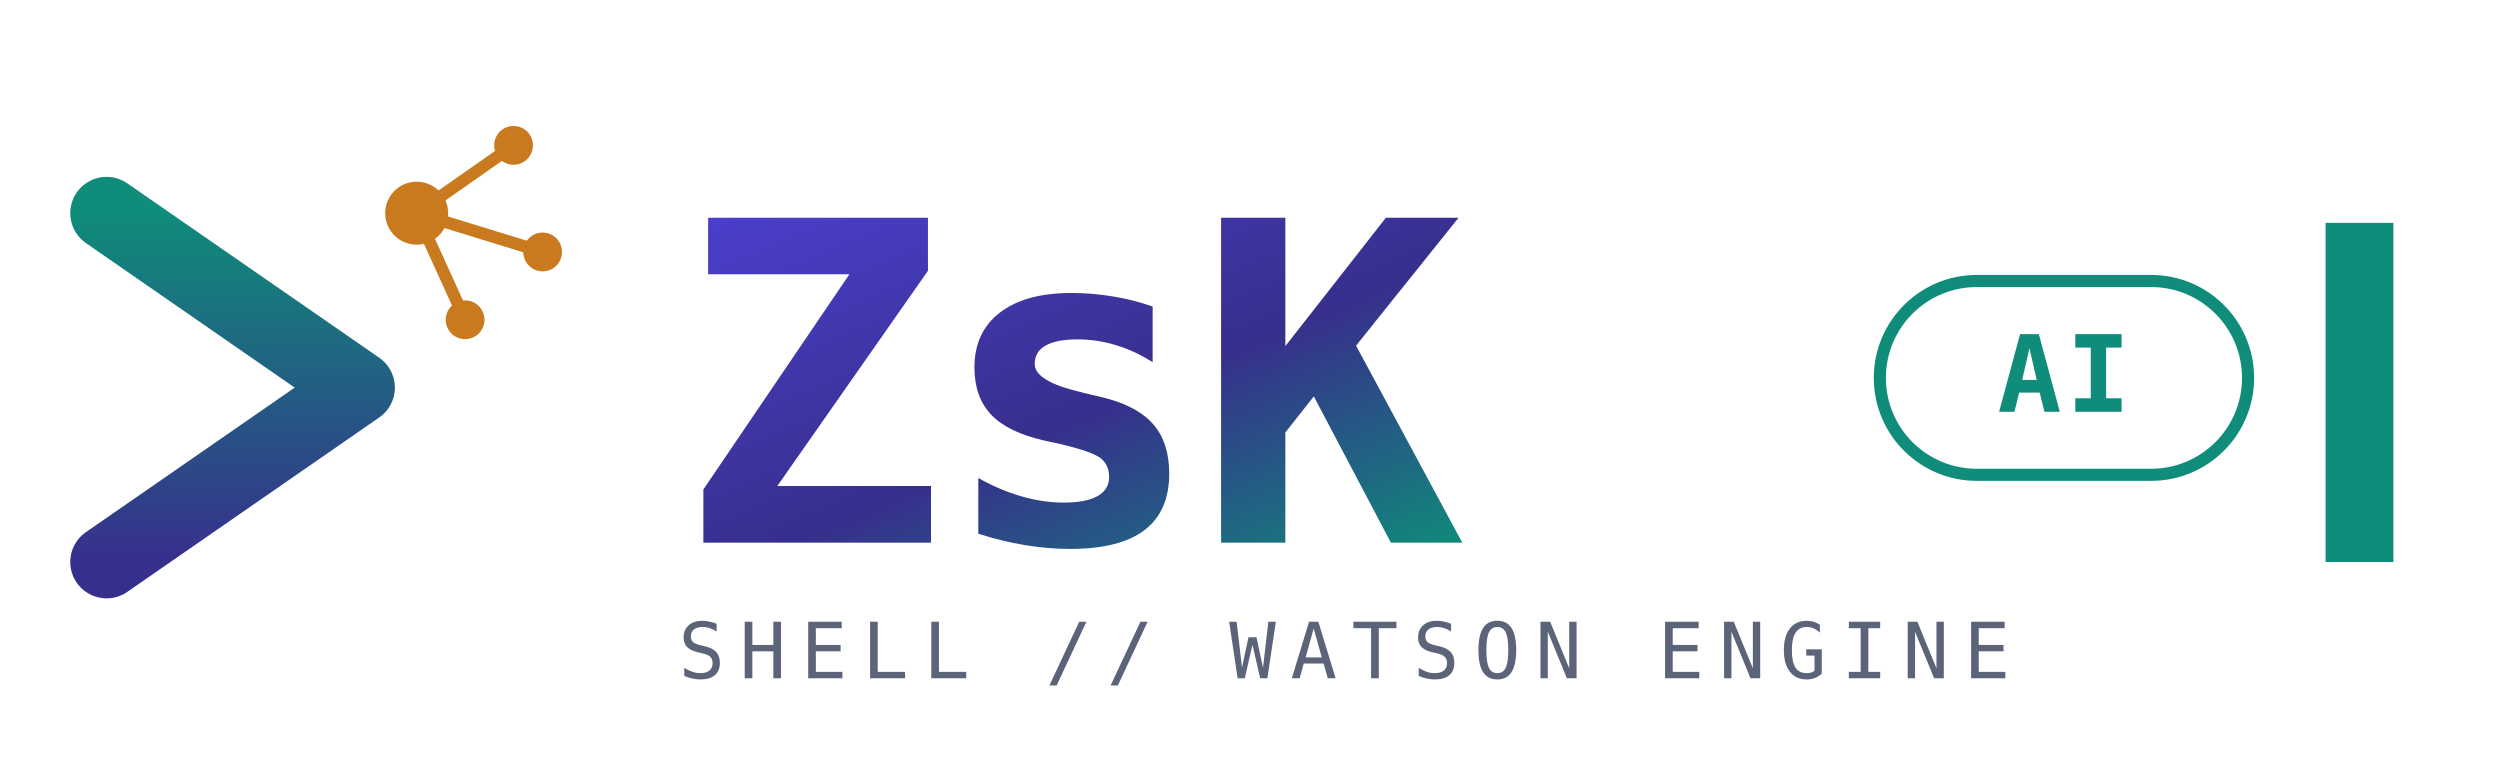
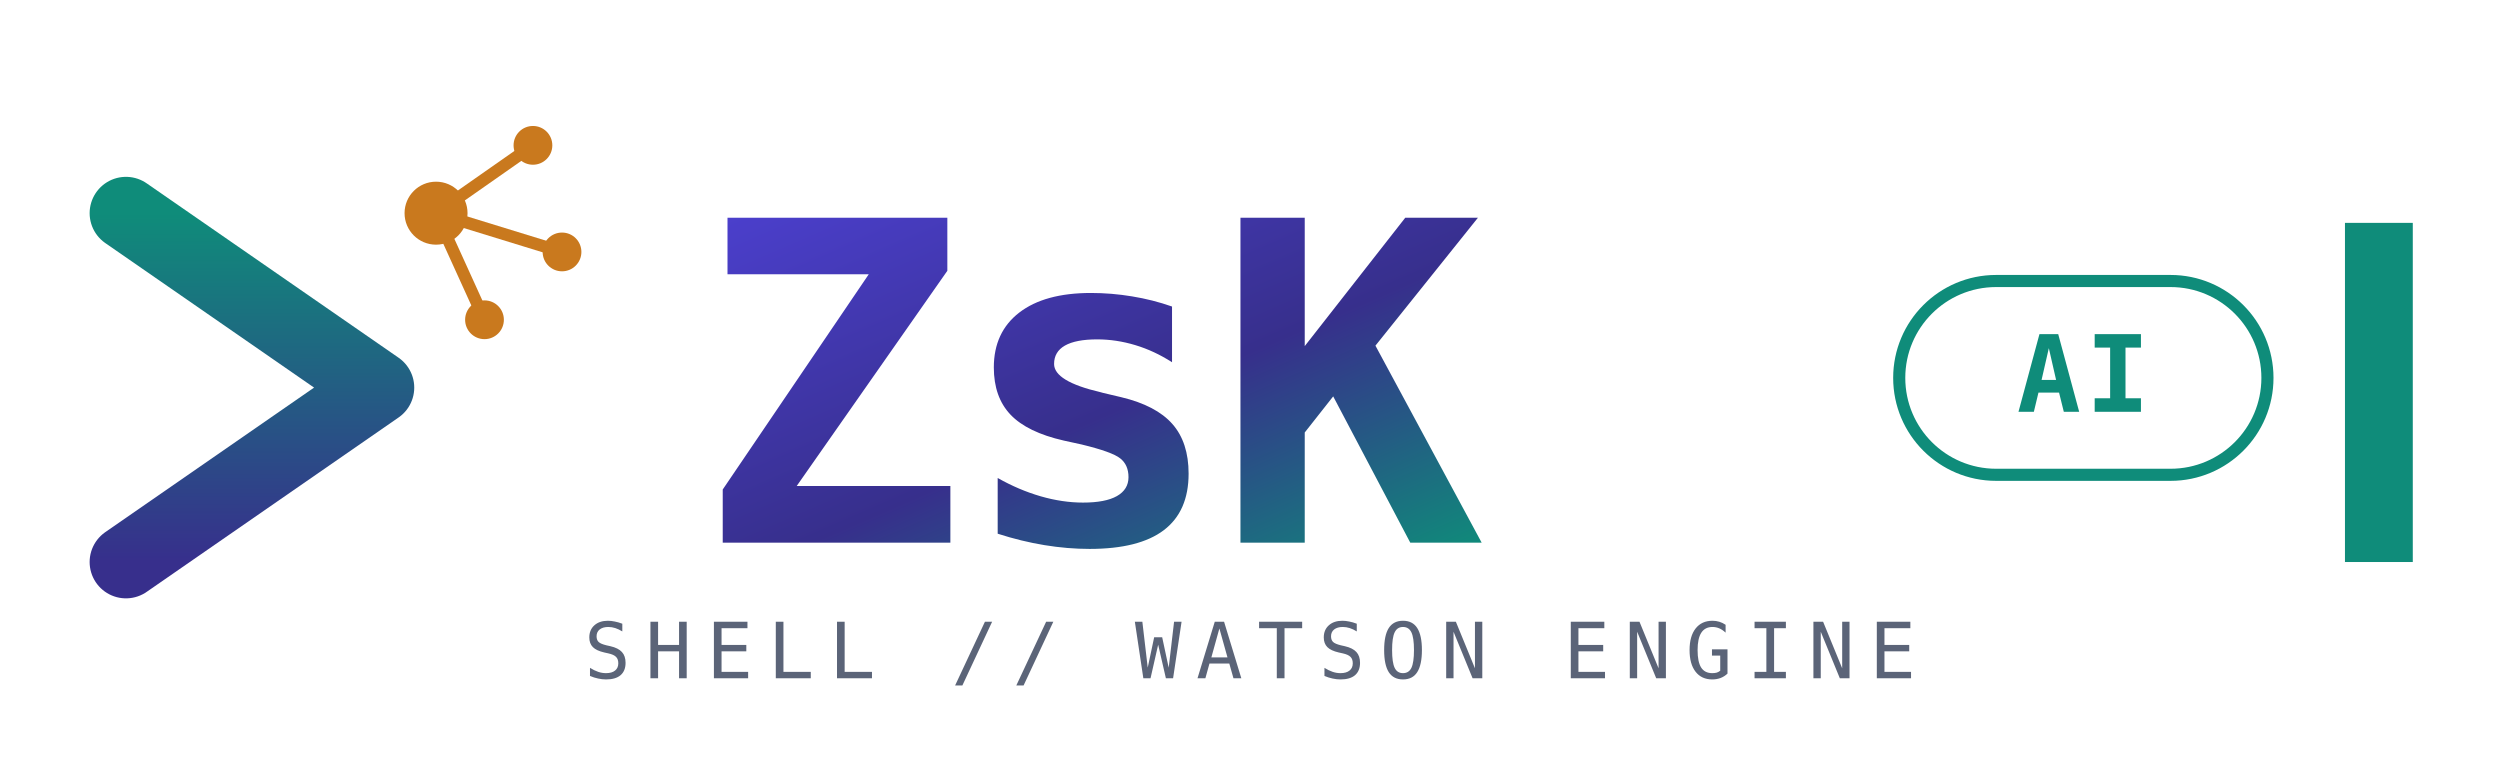
<svg xmlns="http://www.w3.org/2000/svg" width="516" height="160" viewBox="0 0 516 160" role="img" aria-label="ZsK AI">
  <defs>
    <linearGradient id="wordmarkLight" x1="0" y1="0" x2="1" y2="1">
      <stop offset="0%" stop-color="#4B3FCC" />
      <stop offset="55%" stop-color="#372F8C" />
      <stop offset="100%" stop-color="#0F8C7A" />
    </linearGradient>
    <linearGradient id="caretLight" x1="0" y1="0" x2="0" y2="1">
      <stop offset="0%" stop-color="#0F8C7A" />
      <stop offset="100%" stop-color="#372F8C" />
    </linearGradient>
  </defs>
-   <path d="M22 44 L74 80 L22 116" fill="none" stroke="url(#caretLight)" stroke-width="15" stroke-linecap="round" stroke-linejoin="round" />
-   <g>
-     <line x1="86" y1="44" x2="106" y2="30" stroke="#C9791E" stroke-width="2.5" />
-     <line x1="86" y1="44" x2="112" y2="52" stroke="#C9791E" stroke-width="2.5" />
-     <line x1="86" y1="44" x2="96" y2="66" stroke="#C9791E" stroke-width="2.5" />
-     <circle cx="86" cy="44" r="6.5" fill="#C9791E" />
-     <circle cx="106" cy="30" r="4" fill="#C9791E" />
-     <circle cx="112" cy="52" r="4" fill="#C9791E" />
-     <circle cx="96" cy="66" r="4" fill="#C9791E" />
+   <g transform="translate(4,0)">
+     <path d="M22 44 L74 80 L22 116" fill="none" stroke="url(#caretLight)" stroke-width="15" stroke-linecap="round" stroke-linejoin="round" />
+     <g>
+       <line x1="86" y1="44" x2="106" y2="30" stroke="#C9791E" stroke-width="2.5" />
+       <line x1="86" y1="44" x2="112" y2="52" stroke="#C9791E" stroke-width="2.5" />
+       <line x1="86" y1="44" x2="96" y2="66" stroke="#C9791E" stroke-width="2.5" />
+       <circle cx="86" cy="44" r="6.5" fill="#C9791E" />
+       <circle cx="106" cy="30" r="4" fill="#C9791E" />
+       <circle cx="112" cy="52" r="4" fill="#C9791E" />
+       <circle cx="96" cy="66" r="4" fill="#C9791E" />
+     </g>
+     <text x="140" y="112" font-family="'JetBrains Mono','Fira Code',ui-monospace,Consolas,monospace" font-weight="700" font-size="92" letter-spacing="-2" fill="url(#wordmarkLight)">ZsK</text>
+     <g transform="translate(388,58)">
+       <rect x="0" y="0" width="76" height="40" rx="20" fill="none" stroke="#0F8C7A" stroke-width="2.5" />
+       <text x="38" y="27" font-family="'JetBrains Mono','Fira Code',ui-monospace,Consolas,monospace" font-weight="700" font-size="22" letter-spacing="1" fill="#0F8C7A" text-anchor="middle">AI</text>
+     </g>
+     <rect x="480" y="46" width="14" height="70" fill="#0F8C7A">
+       <animate attributeName="opacity" values="1;0.15;1" dur="1.2s" repeatCount="indefinite" />
+     </rect>
+     <text x="254" y="140" text-anchor="middle" font-family="ui-monospace,Consolas,monospace" font-size="16" letter-spacing="3" fill="#5B6478">SHELL // WATSON ENGINE</text>
  </g>
-   <text x="140" y="112" font-family="'JetBrains Mono','Fira Code',ui-monospace,Consolas,monospace" font-weight="700" font-size="92" letter-spacing="-2" fill="url(#wordmarkLight)">ZsK</text>
-   <g transform="translate(388,58)">
-     <rect x="0" y="0" width="76" height="40" rx="20" fill="none" stroke="#0F8C7A" stroke-width="2.5" />
-     <text x="38" y="27" font-family="'JetBrains Mono','Fira Code',ui-monospace,Consolas,monospace" font-weight="700" font-size="22" letter-spacing="1" fill="#0F8C7A" text-anchor="middle">AI</text>
-   </g>
-   <rect x="480" y="46" width="14" height="70" fill="#0F8C7A">
-     <animate attributeName="opacity" values="1;0.15;1" dur="1.2s" repeatCount="indefinite" />
-   </rect>
-   <text x="140" y="140" font-family="ui-monospace,Consolas,monospace" font-size="16" letter-spacing="3" fill="#5B6478">SHELL // WATSON ENGINE</text>
</svg>
